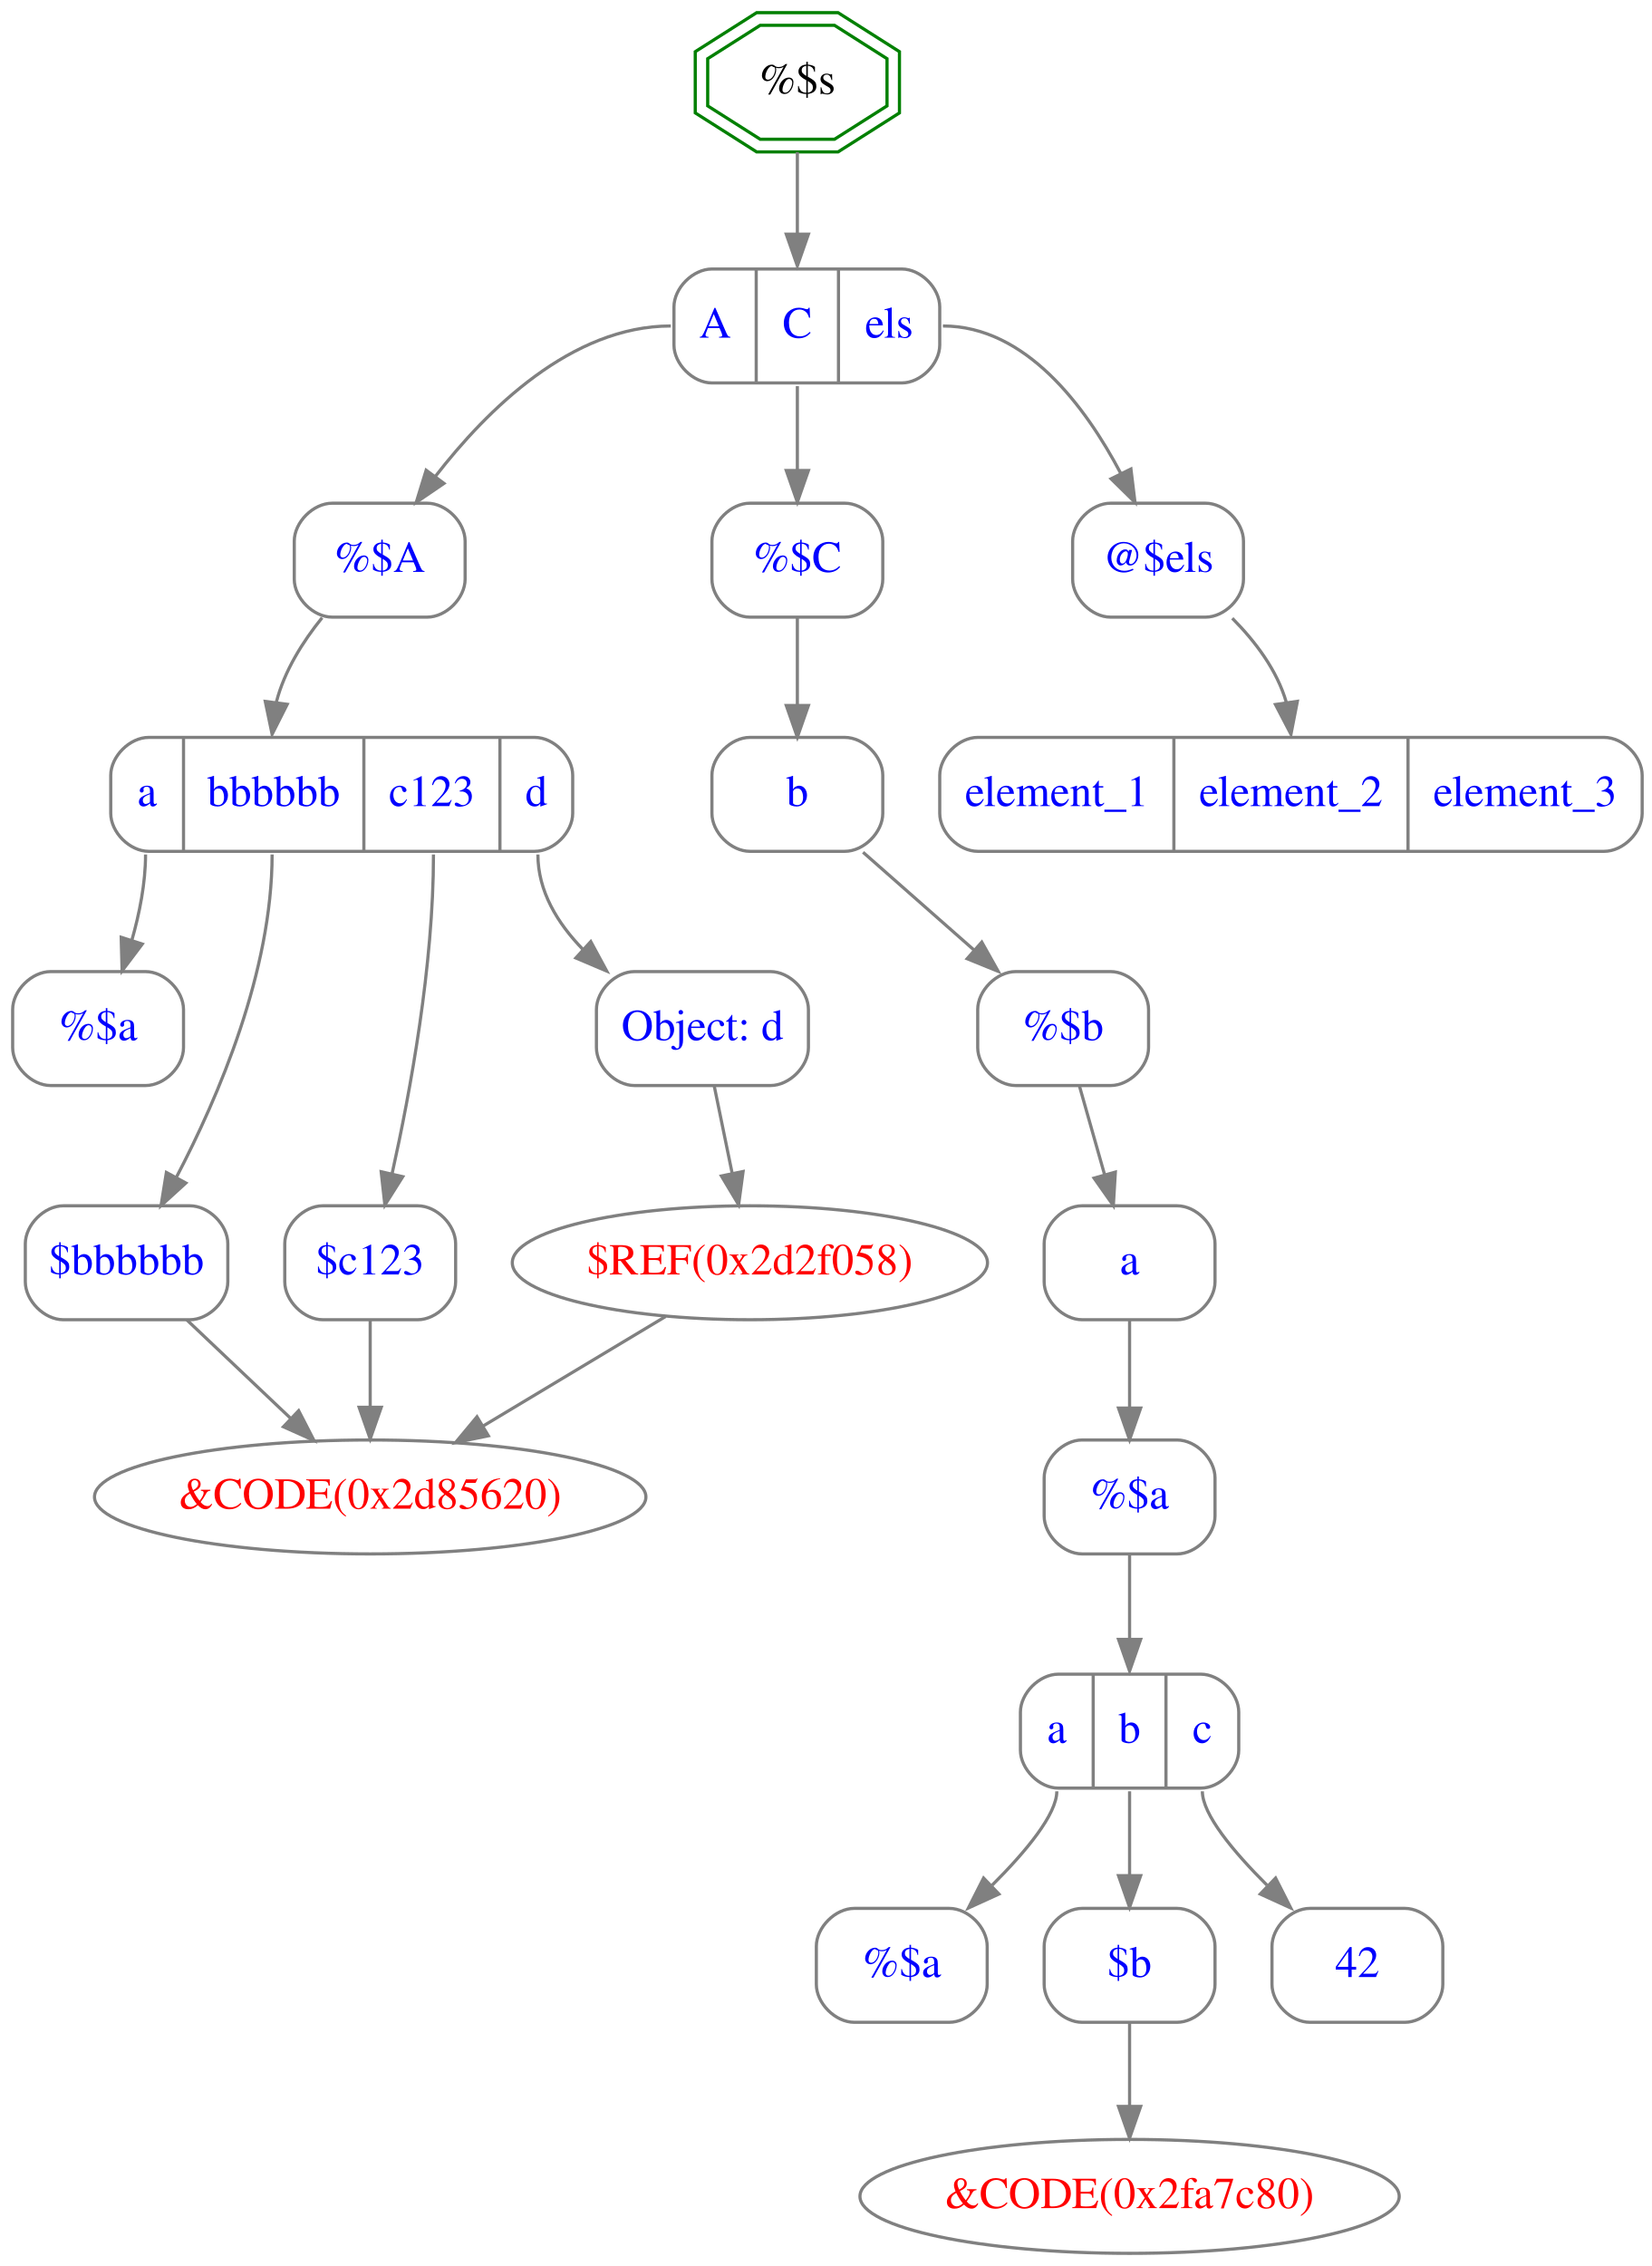
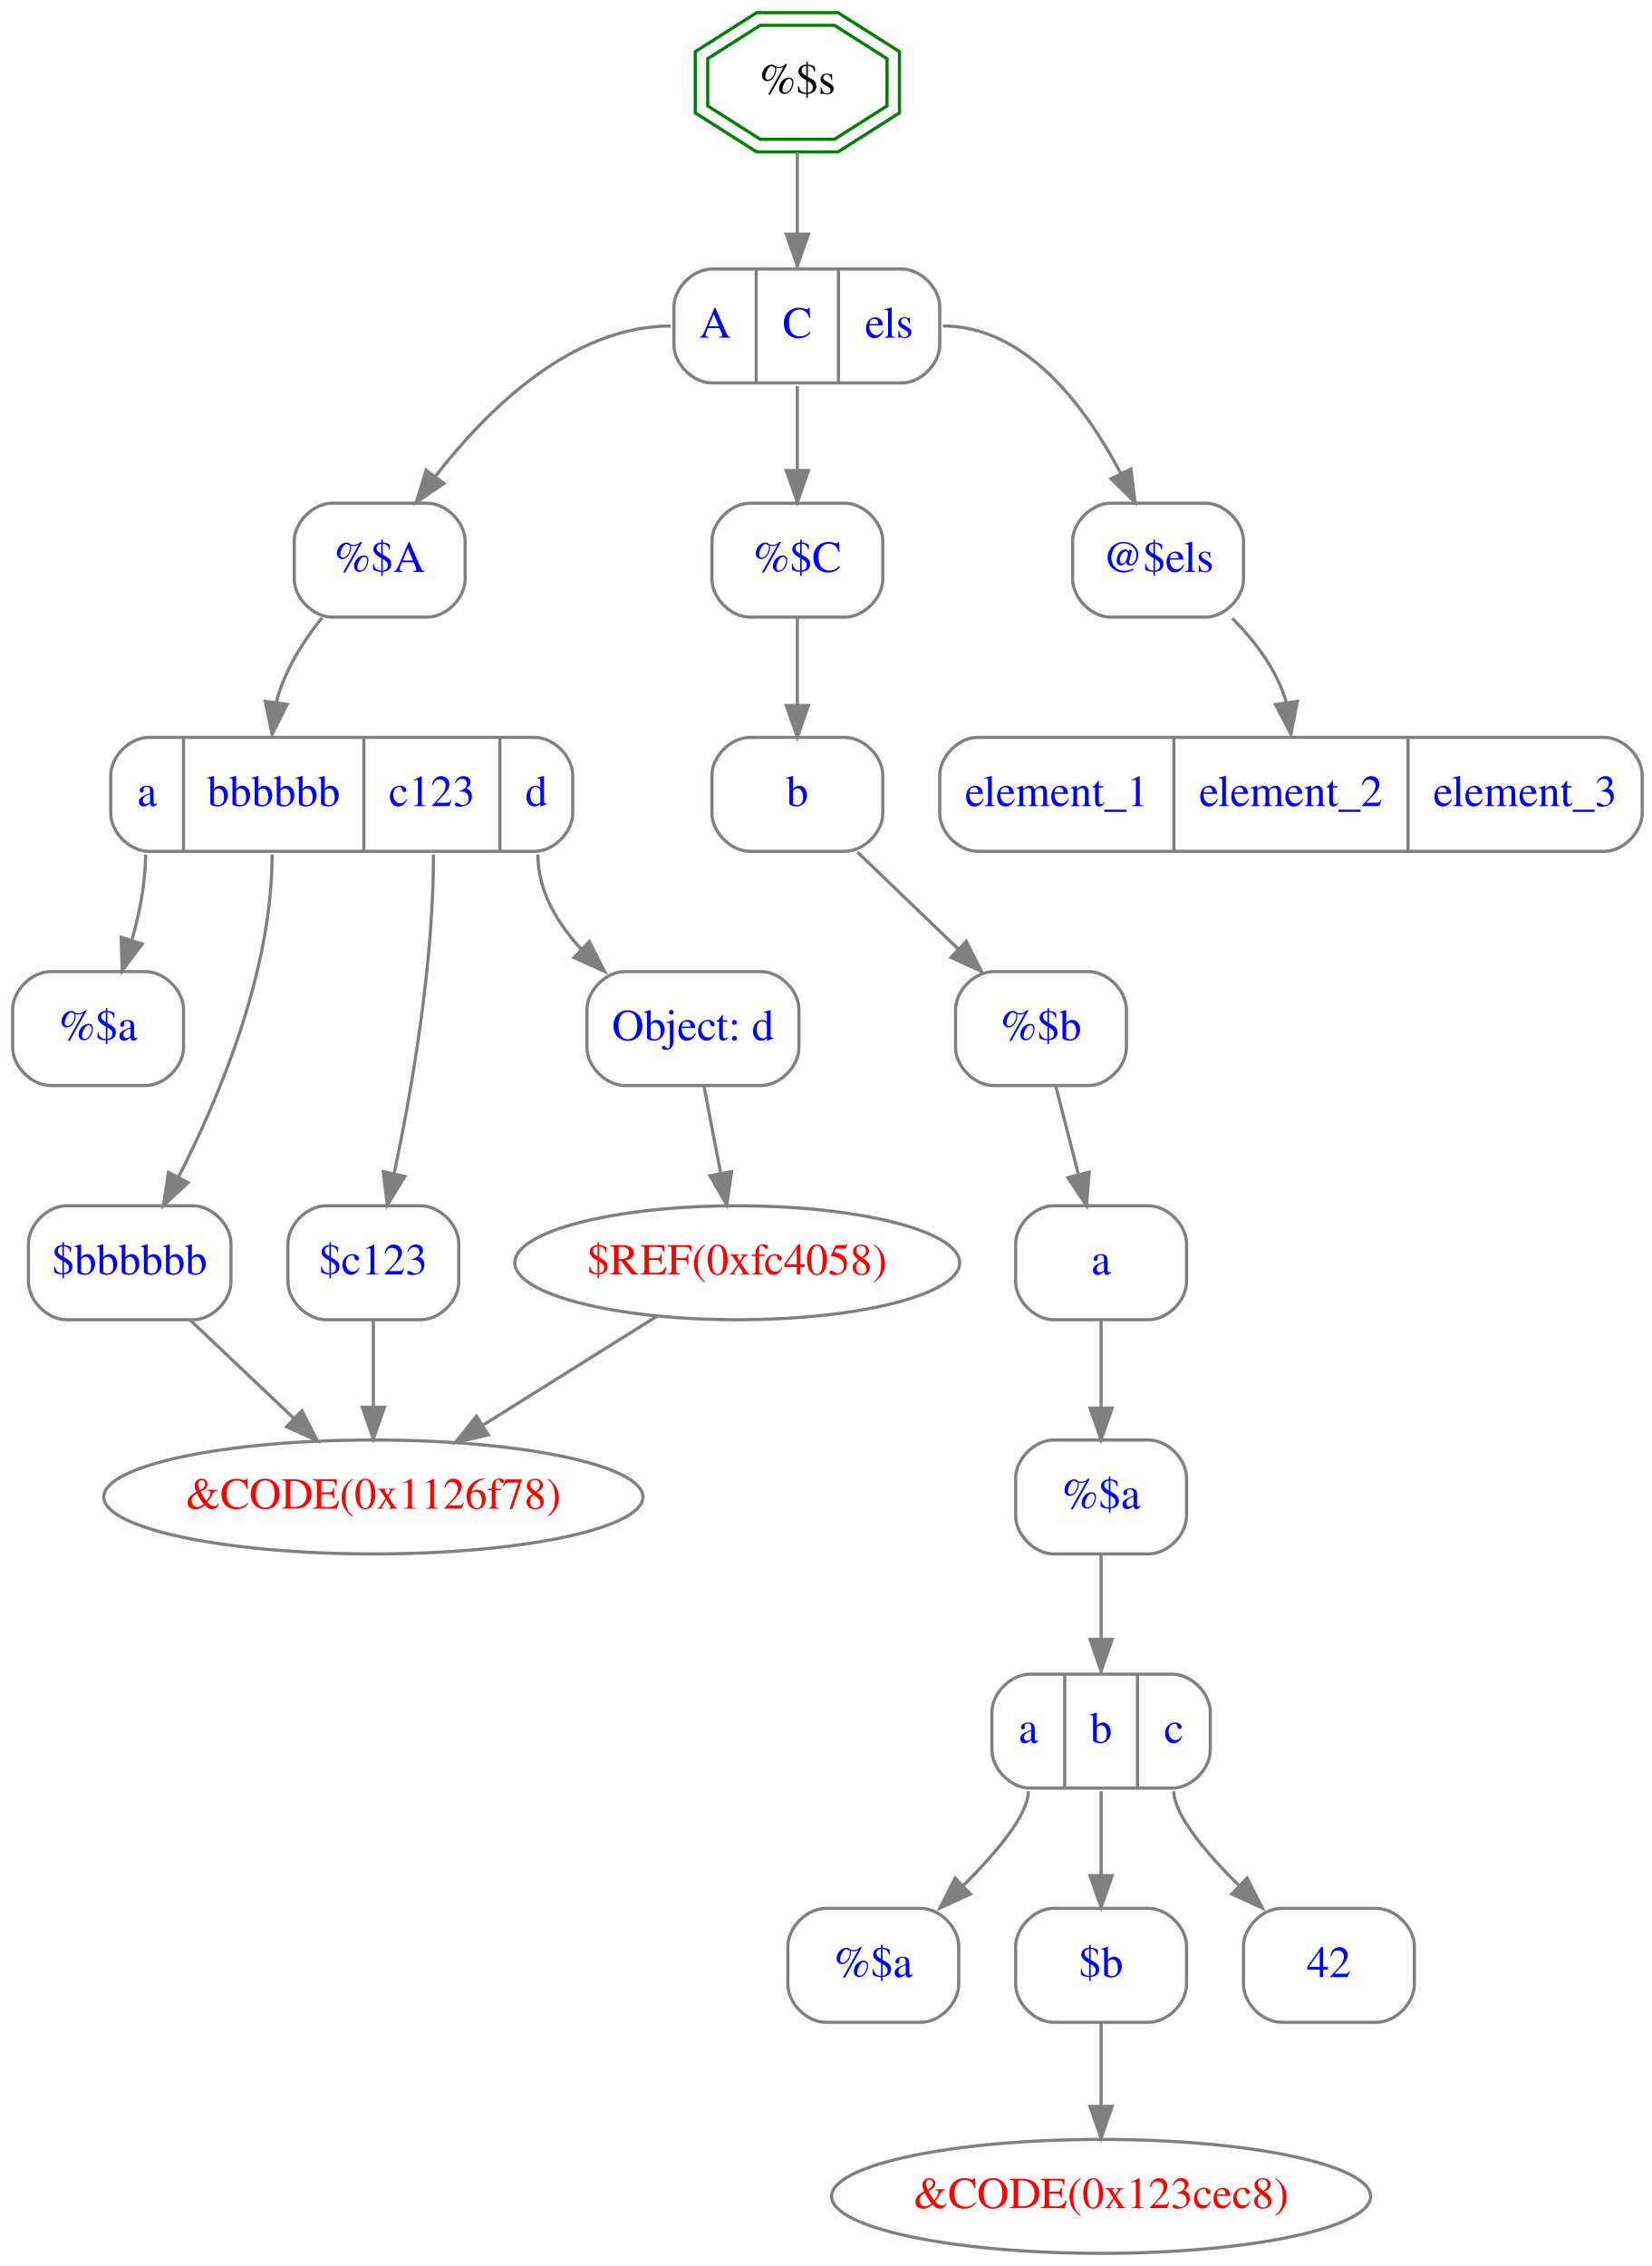
<svg xmlns="http://www.w3.org/2000/svg" width="522pt" height="716pt" viewBox="0.00 0.00 522.00 716.00">
  <g id="graph0" class="graph" transform="scale(1 1) rotate(0) translate(4 712)">
    <polygon fill="white" stroke="white" points="-4,5 -4,-712 519,-712 519,5 -4,5" />
    <g id="node1" class="node">
      <polygon fill="none" stroke="green" points="276.338,-678.544 276.338,-693.456 259.738,-704 236.262,-704 219.662,-693.456 219.662,-678.544 236.262,-668 259.738,-668 276.338,-678.544" />
      <polygon fill="none" stroke="green" points="280.268,-676.325 280.268,-695.675 260.863,-708 235.137,-708 215.732,-695.675 215.732,-676.325 235.137,-664 260.863,-664 280.268,-676.325" />
      <text text-anchor="middle" x="248" y="-682.3" font-family="Times,serif" font-size="14.00">%$s</text>
    </g>
    <g id="node2" class="node">
      <path fill="none" stroke="grey" d="M221,-591C221,-591 281,-591 281,-591 287,-591 293,-597 293,-603 293,-603 293,-615 293,-615 293,-621 287,-627 281,-627 281,-627 221,-627 221,-627 215,-627 209,-621 209,-615 209,-615 209,-603 209,-603 209,-597 215,-591 221,-591" />
      <text text-anchor="middle" x="222" y="-605.3" font-family="Times,serif" font-size="14.00" fill="blue">A</text>
      <polyline fill="none" stroke="grey" points="235,-591 235,-627 " />
      <text text-anchor="middle" x="248" y="-605.3" font-family="Times,serif" font-size="14.00" fill="blue">C</text>
      <polyline fill="none" stroke="grey" points="261,-591 261,-627 " />
      <text text-anchor="middle" x="277" y="-605.3" font-family="Times,serif" font-size="14.00" fill="blue">els</text>
    </g>
    <g id="edge1" class="edge">
      <path fill="none" stroke="grey" d="M248,-663.886C248,-656.163 248,-647.138 248,-638.263" />
      <polygon fill="grey" stroke="grey" points="251.5,-638 248,-628 244.5,-638 251.5,-638" />
    </g>
    <g id="node3" class="node">
      <path fill="none" stroke="grey" d="M101,-517C101,-517 131,-517 131,-517 137,-517 143,-523 143,-529 143,-529 143,-541 143,-541 143,-547 137,-553 131,-553 131,-553 101,-553 101,-553 95,-553 89,-547 89,-541 89,-541 89,-529 89,-529 89,-523 95,-517 101,-517" />
      <text text-anchor="middle" x="116" y="-531.3" font-family="Times,serif" font-size="14.00" fill="blue">%$A</text>
    </g>
    <g id="edge2" class="edge">
      <path fill="none" stroke="grey" d="M208,-609C176.694,-609 149.997,-582.662 133.552,-561.412" />
      <polygon fill="grey" stroke="grey" points="136.314,-559.259 127.559,-553.292 130.682,-563.416 136.314,-559.259" />
    </g>
    <g id="node11" class="node">
      <path fill="none" stroke="grey" d="M233,-517C233,-517 263,-517 263,-517 269,-517 275,-523 275,-529 275,-529 275,-541 275,-541 275,-547 269,-553 263,-553 263,-553 233,-553 233,-553 227,-553 221,-547 221,-541 221,-541 221,-529 221,-529 221,-523 227,-517 233,-517" />
      <text text-anchor="middle" x="248" y="-531.3" font-family="Times,serif" font-size="14.00" fill="blue">%$C</text>
    </g>
    <g id="edge12" class="edge">
      <path fill="none" stroke="grey" d="M248,-590C248,-581.406 248,-572.057 248,-563.546" />
      <polygon fill="grey" stroke="grey" points="251.5,-563.333 248,-553.333 244.5,-563.333 251.5,-563.333" />
    </g>
    <g id="node21" class="node">
      <path fill="none" stroke="grey" d="M347,-517C347,-517 377,-517 377,-517 383,-517 389,-523 389,-529 389,-529 389,-541 389,-541 389,-547 383,-553 377,-553 377,-553 347,-553 347,-553 341,-553 335,-547 335,-541 335,-541 335,-529 335,-529 335,-523 341,-517 347,-517" />
      <text text-anchor="middle" x="362" y="-531.3" font-family="Times,serif" font-size="14.00" fill="blue">@$els</text>
    </g>
    <g id="edge22" class="edge">
      <path fill="none" stroke="grey" d="M294,-609C320.176,-609 339.025,-583.586 350.146,-562.545" />
      <polygon fill="grey" stroke="grey" points="353.425,-563.809 354.71,-553.292 347.147,-560.712 353.425,-563.809" />
    </g>
    <g id="node4" class="node">
      <path fill="none" stroke="grey" d="M43,-443C43,-443 165,-443 165,-443 171,-443 177,-449 177,-455 177,-455 177,-467 177,-467 177,-473 171,-479 165,-479 165,-479 43,-479 43,-479 37,-479 31,-473 31,-467 31,-467 31,-455 31,-455 31,-449 37,-443 43,-443" />
      <text text-anchor="middle" x="42.5" y="-457.3" font-family="Times,serif" font-size="14.00" fill="blue">a</text>
      <polyline fill="none" stroke="grey" points="54,-443 54,-479 " />
      <text text-anchor="middle" x="82.5" y="-457.3" font-family="Times,serif" font-size="14.00" fill="blue">bbbbbb</text>
      <polyline fill="none" stroke="grey" points="111,-443 111,-479 " />
      <text text-anchor="middle" x="132.5" y="-457.3" font-family="Times,serif" font-size="14.00" fill="blue">c123</text>
      <polyline fill="none" stroke="grey" points="154,-443 154,-479 " />
      <text text-anchor="middle" x="165.5" y="-457.3" font-family="Times,serif" font-size="14.00" fill="blue">d</text>
    </g>
    <g id="edge3" class="edge">
      <path fill="none" stroke="grey" d="M97.806,-516.825C91.743,-509.328 85.883,-500.066 83.333,-490.126" />
      <polygon fill="grey" stroke="grey" points="86.775,-489.458 82,-480 79.835,-490.371 86.775,-489.458" />
    </g>
    <g id="node5" class="node">
      <path fill="none" stroke="grey" d="M12,-369C12,-369 42,-369 42,-369 48,-369 54,-375 54,-381 54,-381 54,-393 54,-393 54,-399 48,-405 42,-405 42,-405 12,-405 12,-405 6,-405 0,-399 0,-393 0,-393 0,-381 0,-381 0,-375 6,-369 12,-369" />
      <text text-anchor="middle" x="27" y="-383.3" font-family="Times,serif" font-size="14.00" fill="blue">%$a</text>
    </g>
    <g id="edge4" class="edge">
      <path fill="none" stroke="grey" d="M42,-442C42,-432.966 40.093,-423.381 37.639,-414.788" />
      <polygon fill="grey" stroke="grey" points="40.968,-413.706 34.588,-405.247 34.3,-415.838 40.968,-413.706" />
    </g>
    <g id="node6" class="node">
-       <path fill="none" stroke="grey" d="M16,-295C16,-295 56,-295 56,-295 62,-295 68,-301 68,-307 68,-307 68,-319 68,-319 68,-325 62,-331 56,-331 56,-331 16,-331 16,-331 10,-331 4,-325 4,-319 4,-319 4,-307 4,-307 4,-301 10,-295 16,-295" />
-       <text text-anchor="middle" x="36" y="-309.3" font-family="Times,serif" font-size="14.00" fill="blue">$bbbbbb</text>
+       <path fill="none" stroke="grey" d="M17,-295C17,-295 57,-295 57,-295 63,-295 69,-301 69,-307 69,-307 69,-319 69,-319 69,-325 63,-331 57,-331 57,-331 17,-331 17,-331 11,-331 5,-325 5,-319 5,-319 5,-307 5,-307 5,-301 11,-295 17,-295" />
+       <text text-anchor="middle" x="37" y="-309.3" font-family="Times,serif" font-size="14.00" fill="blue">$bbbbbb</text>
    </g>
    <g id="edge5" class="edge">
-       <path fill="none" stroke="grey" d="M82,-442C82,-405.104 65.099,-365.539 51.785,-340.098" />
-       <polygon fill="grey" stroke="grey" points="54.739,-338.203 46.901,-331.074 48.583,-341.535 54.739,-338.203" />
+       <path fill="none" stroke="grey" d="M82,-442C82,-405.193 65.466,-365.61 52.442,-340.14" />
+       <polygon fill="grey" stroke="grey" points="55.433,-338.309 47.664,-331.104 49.245,-341.581 55.433,-338.309" />
    </g>
    <g id="node8" class="node">
-       <path fill="none" stroke="grey" d="M98,-295C98,-295 128,-295 128,-295 134,-295 140,-301 140,-307 140,-307 140,-319 140,-319 140,-325 134,-331 128,-331 128,-331 98,-331 98,-331 92,-331 86,-325 86,-319 86,-319 86,-307 86,-307 86,-301 92,-295 98,-295" />
-       <text text-anchor="middle" x="113" y="-309.3" font-family="Times,serif" font-size="14.00" fill="blue">$c123</text>
+       <path fill="none" stroke="grey" d="M99,-295C99,-295 129,-295 129,-295 135,-295 141,-301 141,-307 141,-307 141,-319 141,-319 141,-325 135,-331 129,-331 129,-331 99,-331 99,-331 93,-331 87,-325 87,-319 87,-319 87,-307 87,-307 87,-301 93,-295 99,-295" />
+       <text text-anchor="middle" x="114" y="-309.3" font-family="Times,serif" font-size="14.00" fill="blue">$c123</text>
    </g>
    <g id="edge7" class="edge">
-       <path fill="none" stroke="grey" d="M133,-442C133,-406.943 125.698,-367.152 119.918,-341.148" />
-       <polygon fill="grey" stroke="grey" points="123.29,-340.195 117.639,-331.234 116.468,-341.764 123.29,-340.195" />
+       <path fill="none" stroke="grey" d="M133,-442C133,-406.983 126.063,-367.184 120.572,-341.167" />
+       <polygon fill="grey" stroke="grey" points="123.959,-340.271 118.407,-331.247 117.12,-341.763 123.959,-340.271" />
    </g>
    <g id="node9" class="node">
-       <path fill="none" stroke="grey" d="M196.5,-369C196.5,-369 239.5,-369 239.5,-369 245.5,-369 251.5,-375 251.5,-381 251.5,-381 251.5,-393 251.5,-393 251.5,-399 245.5,-405 239.5,-405 239.5,-405 196.5,-405 196.5,-405 190.5,-405 184.5,-399 184.5,-393 184.5,-393 184.5,-381 184.5,-381 184.5,-375 190.5,-369 196.5,-369" />
-       <text text-anchor="middle" x="218" y="-383.3" font-family="Times,serif" font-size="14.00" fill="blue">Object: d</text>
+       <path fill="none" stroke="grey" d="M193.5,-369C193.5,-369 236.5,-369 236.5,-369 242.5,-369 248.5,-375 248.5,-381 248.5,-381 248.5,-393 248.5,-393 248.5,-399 242.5,-405 236.5,-405 236.5,-405 193.5,-405 193.5,-405 187.5,-405 181.5,-399 181.5,-393 181.5,-393 181.5,-381 181.5,-381 181.5,-375 187.5,-369 193.5,-369" />
+       <text text-anchor="middle" x="215" y="-383.3" font-family="Times,serif" font-size="14.00" fill="blue">Object: d</text>
    </g>
    <g id="edge9" class="edge">
-       <path fill="none" stroke="grey" d="M166,-442C166,-430.414 172.169,-420.284 180.257,-411.982" />
-       <polygon fill="grey" stroke="grey" points="182.708,-414.484 187.751,-405.166 177.998,-409.305 182.708,-414.484" />
+       <path fill="none" stroke="grey" d="M166,-442C166,-430.642 171.897,-420.545 179.6,-412.202" />
+       <polygon fill="grey" stroke="grey" points="182.268,-414.493 187.065,-405.046 177.424,-409.44 182.268,-414.493" />
    </g>
    <g id="node7" class="node">
-       <ellipse fill="none" stroke="grey" cx="113" cy="-239" rx="87.138" ry="18" />
-       <text text-anchor="middle" x="113" y="-235.3" font-family="Times,serif" font-size="14.00" fill="red">&amp;CODE(0x2d85620)</text>
+       <ellipse fill="none" stroke="grey" cx="114" cy="-239" rx="85.19" ry="18" />
+       <text text-anchor="middle" x="114" y="-235.3" font-family="Times,serif" font-size="14.00" fill="red">&amp;CODE(0x1126f78)</text>
    </g>
    <g id="edge6" class="edge">
-       <path fill="none" stroke="grey" d="M55.034,-294.955C64.925,-285.578 77.142,-273.995 87.806,-263.885" />
-       <polygon fill="grey" stroke="grey" points="90.392,-266.257 95.241,-256.836 85.576,-261.177 90.392,-266.257" />
+       <path fill="none" stroke="grey" d="M56.034,-294.955C65.925,-285.578 78.142,-273.995 88.806,-263.885" />
+       <polygon fill="grey" stroke="grey" points="91.392,-266.257 96.241,-256.836 86.576,-261.177 91.392,-266.257" />
    </g>
    <g id="edge8" class="edge">
-       <path fill="none" stroke="grey" d="M113,-294.955C113,-286.701 113,-276.738 113,-267.574" />
-       <polygon fill="grey" stroke="grey" points="116.5,-267.335 113,-257.335 109.5,-267.335 116.5,-267.335" />
+       <path fill="none" stroke="grey" d="M114,-294.955C114,-286.701 114,-276.738 114,-267.574" />
+       <polygon fill="grey" stroke="grey" points="117.5,-267.335 114,-257.335 110.5,-267.335 117.5,-267.335" />
    </g>
    <g id="node10" class="node">
-       <ellipse fill="none" stroke="grey" cx="233" cy="-313" rx="75.09" ry="18" />
-       <text text-anchor="middle" x="233" y="-309.3" font-family="Times,serif" font-size="14.00" fill="red">$REF(0x2d2f058)</text>
+       <ellipse fill="none" stroke="grey" cx="229" cy="-313" rx="70.291" ry="18" />
+       <text text-anchor="middle" x="229" y="-309.3" font-family="Times,serif" font-size="14.00" fill="red">$REF(0xfc4058)</text>
    </g>
    <g id="edge10" class="edge">
-       <path fill="none" stroke="grey" d="M221.708,-368.955C223.422,-360.611 225.496,-350.521 227.395,-341.276" />
-       <polygon fill="grey" stroke="grey" points="230.854,-341.835 229.438,-331.335 223.997,-340.426 230.854,-341.835" />
+       <path fill="none" stroke="grey" d="M218.461,-368.955C220.061,-360.611 221.996,-350.521 223.769,-341.276" />
+       <polygon fill="grey" stroke="grey" points="227.229,-341.815 225.676,-331.335 220.355,-340.496 227.229,-341.815" />
    </g>
    <g id="edge11" class="edge">
-       <path fill="none" stroke="grey" d="M206.368,-296.021C189.397,-285.838 167.204,-272.522 148.713,-261.428" />
-       <polygon fill="grey" stroke="grey" points="150.348,-258.327 139.972,-256.183 146.747,-264.33 150.348,-258.327" />
+       <path fill="none" stroke="grey" d="M203.763,-296.199C187.66,-286.118 166.566,-272.911 148.873,-261.834" />
+       <polygon fill="grey" stroke="grey" points="150.308,-258.603 139.975,-256.263 146.594,-264.536 150.308,-258.603" />
    </g>
    <g id="node12" class="node">
      <path fill="none" stroke="grey" d="M233,-443C233,-443 263,-443 263,-443 269,-443 275,-449 275,-455 275,-455 275,-467 275,-467 275,-473 269,-479 263,-479 263,-479 233,-479 233,-479 227,-479 221,-473 221,-467 221,-467 221,-455 221,-455 221,-449 227,-443 233,-443" />
      <text text-anchor="middle" x="248" y="-457.3" font-family="Times,serif" font-size="14.00" fill="blue">b</text>
    </g>
    <g id="edge13" class="edge">
      <path fill="none" stroke="grey" d="M248,-516.708C248,-508.464 248,-498.538 248,-489.362" />
      <polygon fill="grey" stroke="grey" points="251.5,-489.082 248,-479.082 244.5,-489.082 251.5,-489.082" />
    </g>
    <g id="node13" class="node">
-       <path fill="none" stroke="grey" d="M317,-369C317,-369 347,-369 347,-369 353,-369 359,-375 359,-381 359,-381 359,-393 359,-393 359,-399 353,-405 347,-405 347,-405 317,-405 317,-405 311,-405 305,-399 305,-393 305,-393 305,-381 305,-381 305,-375 311,-369 317,-369" />
-       <text text-anchor="middle" x="332" y="-383.3" font-family="Times,serif" font-size="14.00" fill="blue">%$b</text>
+       <path fill="none" stroke="grey" d="M310,-369C310,-369 340,-369 340,-369 346,-369 352,-375 352,-381 352,-381 352,-393 352,-393 352,-399 346,-405 340,-405 340,-405 310,-405 310,-405 304,-405 298,-399 298,-393 298,-393 298,-381 298,-381 298,-375 304,-369 310,-369" />
+       <text text-anchor="middle" x="325" y="-383.3" font-family="Times,serif" font-size="14.00" fill="blue">%$b</text>
    </g>
    <g id="edge14" class="edge">
-       <path fill="none" stroke="grey" d="M268.764,-442.708C279.343,-433.388 292.362,-421.92 303.831,-411.816" />
-       <polygon fill="grey" stroke="grey" points="306.285,-414.318 311.475,-405.082 301.658,-409.066 306.285,-414.318" />
+       <path fill="none" stroke="grey" d="M267.034,-442.708C276.638,-433.478 288.435,-422.14 298.875,-412.107" />
+       <polygon fill="grey" stroke="grey" points="301.4,-414.535 306.185,-405.082 296.55,-409.487 301.4,-414.535" />
    </g>
    <g id="node14" class="node">
-       <path fill="none" stroke="grey" d="M338,-295C338,-295 368,-295 368,-295 374,-295 380,-301 380,-307 380,-307 380,-319 380,-319 380,-325 374,-331 368,-331 368,-331 338,-331 338,-331 332,-331 326,-325 326,-319 326,-319 326,-307 326,-307 326,-301 332,-295 338,-295" />
-       <text text-anchor="middle" x="353" y="-309.3" font-family="Times,serif" font-size="14.00" fill="blue">a</text>
+       <path fill="none" stroke="grey" d="M329,-295C329,-295 359,-295 359,-295 365,-295 371,-301 371,-307 371,-307 371,-319 371,-319 371,-325 365,-331 359,-331 359,-331 329,-331 329,-331 323,-331 317,-325 317,-319 317,-319 317,-307 317,-307 317,-301 323,-295 329,-295" />
+       <text text-anchor="middle" x="344" y="-309.3" font-family="Times,serif" font-size="14.00" fill="blue">a</text>
    </g>
    <g id="edge15" class="edge">
-       <path fill="none" stroke="grey" d="M337.191,-368.708C339.581,-360.284 342.47,-350.105 345.121,-340.765" />
-       <polygon fill="grey" stroke="grey" points="348.506,-341.657 347.869,-331.082 341.772,-339.746 348.506,-341.657" />
+       <path fill="none" stroke="grey" d="M329.697,-368.708C331.836,-360.374 334.417,-350.322 336.795,-341.063" />
+       <polygon fill="grey" stroke="grey" points="340.26,-341.638 339.357,-331.082 333.48,-339.897 340.26,-341.638" />
    </g>
    <g id="node15" class="node">
-       <path fill="none" stroke="grey" d="M338,-221C338,-221 368,-221 368,-221 374,-221 380,-227 380,-233 380,-233 380,-245 380,-245 380,-251 374,-257 368,-257 368,-257 338,-257 338,-257 332,-257 326,-251 326,-245 326,-245 326,-233 326,-233 326,-227 332,-221 338,-221" />
-       <text text-anchor="middle" x="353" y="-235.3" font-family="Times,serif" font-size="14.00" fill="blue">%$a</text>
+       <path fill="none" stroke="grey" d="M329,-221C329,-221 359,-221 359,-221 365,-221 371,-227 371,-233 371,-233 371,-245 371,-245 371,-251 365,-257 359,-257 359,-257 329,-257 329,-257 323,-257 317,-251 317,-245 317,-245 317,-233 317,-233 317,-227 323,-221 329,-221" />
+       <text text-anchor="middle" x="344" y="-235.3" font-family="Times,serif" font-size="14.00" fill="blue">%$a</text>
    </g>
    <g id="edge16" class="edge">
-       <path fill="none" stroke="grey" d="M353,-294.708C353,-286.464 353,-276.538 353,-267.362" />
-       <polygon fill="grey" stroke="grey" points="356.5,-267.082 353,-257.082 349.5,-267.082 356.5,-267.082" />
+       <path fill="none" stroke="grey" d="M344,-294.708C344,-286.464 344,-276.538 344,-267.362" />
+       <polygon fill="grey" stroke="grey" points="347.5,-267.082 344,-257.082 340.5,-267.082 347.5,-267.082" />
    </g>
    <g id="node16" class="node">
-       <path fill="none" stroke="grey" d="M330.5,-147C330.5,-147 375.5,-147 375.5,-147 381.5,-147 387.5,-153 387.5,-159 387.5,-159 387.5,-171 387.5,-171 387.5,-177 381.5,-183 375.5,-183 375.5,-183 330.5,-183 330.5,-183 324.5,-183 318.5,-177 318.5,-171 318.5,-171 318.5,-159 318.5,-159 318.5,-153 324.5,-147 330.5,-147" />
-       <text text-anchor="middle" x="330" y="-161.3" font-family="Times,serif" font-size="14.00" fill="blue">a</text>
-       <polyline fill="none" stroke="grey" points="341.5,-147 341.5,-183 " />
-       <text text-anchor="middle" x="353" y="-161.3" font-family="Times,serif" font-size="14.00" fill="blue">b</text>
-       <polyline fill="none" stroke="grey" points="364.5,-147 364.5,-183 " />
-       <text text-anchor="middle" x="376" y="-161.3" font-family="Times,serif" font-size="14.00" fill="blue">c</text>
+       <path fill="none" stroke="grey" d="M321.5,-147C321.5,-147 366.5,-147 366.5,-147 372.5,-147 378.5,-153 378.5,-159 378.5,-159 378.5,-171 378.5,-171 378.5,-177 372.5,-183 366.5,-183 366.5,-183 321.5,-183 321.5,-183 315.5,-183 309.5,-177 309.5,-171 309.5,-171 309.5,-159 309.5,-159 309.5,-153 315.5,-147 321.5,-147" />
+       <text text-anchor="middle" x="321" y="-161.3" font-family="Times,serif" font-size="14.00" fill="blue">a</text>
+       <polyline fill="none" stroke="grey" points="332.5,-147 332.5,-183 " />
+       <text text-anchor="middle" x="344" y="-161.3" font-family="Times,serif" font-size="14.00" fill="blue">b</text>
+       <polyline fill="none" stroke="grey" points="355.5,-147 355.5,-183 " />
+       <text text-anchor="middle" x="367" y="-161.3" font-family="Times,serif" font-size="14.00" fill="blue">c</text>
    </g>
    <g id="edge17" class="edge">
-       <path fill="none" stroke="grey" d="M353,-220.667C353,-212.896 353,-203.513 353,-194.275" />
-       <polygon fill="grey" stroke="grey" points="356.5,-194 353,-184 349.5,-194 356.5,-194" />
+       <path fill="none" stroke="grey" d="M344,-220.667C344,-212.896 344,-203.513 344,-194.275" />
+       <polygon fill="grey" stroke="grey" points="347.5,-194 344,-184 340.5,-194 347.5,-194" />
    </g>
    <g id="node17" class="node">
-       <path fill="none" stroke="grey" d="M266,-73C266,-73 296,-73 296,-73 302,-73 308,-79 308,-85 308,-85 308,-97 308,-97 308,-103 302,-109 296,-109 296,-109 266,-109 266,-109 260,-109 254,-103 254,-97 254,-97 254,-85 254,-85 254,-79 260,-73 266,-73" />
-       <text text-anchor="middle" x="281" y="-87.3" font-family="Times,serif" font-size="14.00" fill="blue">%$a</text>
+       <path fill="none" stroke="grey" d="M257,-73C257,-73 287,-73 287,-73 293,-73 299,-79 299,-85 299,-85 299,-97 299,-97 299,-103 293,-109 287,-109 287,-109 257,-109 257,-109 251,-109 245,-103 245,-97 245,-97 245,-85 245,-85 245,-79 251,-73 257,-73" />
+       <text text-anchor="middle" x="272" y="-87.3" font-family="Times,serif" font-size="14.00" fill="blue">%$a</text>
    </g>
    <g id="edge18" class="edge">
-       <path fill="none" stroke="grey" d="M330,-146C330,-138.727 320.326,-127.058 309.574,-116.336" />
-       <polygon fill="grey" stroke="grey" points="311.704,-113.528 302.065,-109.13 306.857,-118.579 311.704,-113.528" />
+       <path fill="none" stroke="grey" d="M321,-146C321,-138.727 311.326,-127.058 300.574,-116.336" />
+       <polygon fill="grey" stroke="grey" points="302.704,-113.528 293.065,-109.13 297.857,-118.579 302.704,-113.528" />
    </g>
    <g id="node18" class="node">
-       <path fill="none" stroke="grey" d="M338,-73C338,-73 368,-73 368,-73 374,-73 380,-79 380,-85 380,-85 380,-97 380,-97 380,-103 374,-109 368,-109 368,-109 338,-109 338,-109 332,-109 326,-103 326,-97 326,-97 326,-85 326,-85 326,-79 332,-73 338,-73" />
-       <text text-anchor="middle" x="353" y="-87.3" font-family="Times,serif" font-size="14.00" fill="blue">$b</text>
+       <path fill="none" stroke="grey" d="M329,-73C329,-73 359,-73 359,-73 365,-73 371,-79 371,-85 371,-85 371,-97 371,-97 371,-103 365,-109 359,-109 359,-109 329,-109 329,-109 323,-109 317,-103 317,-97 317,-97 317,-85 317,-85 317,-79 323,-73 329,-73" />
+       <text text-anchor="middle" x="344" y="-87.3" font-family="Times,serif" font-size="14.00" fill="blue">$b</text>
    </g>
    <g id="edge19" class="edge">
-       <path fill="none" stroke="grey" d="M353,-146C353,-137.406 353,-128.057 353,-119.546" />
-       <polygon fill="grey" stroke="grey" points="356.5,-119.333 353,-109.333 349.5,-119.333 356.5,-119.333" />
+       <path fill="none" stroke="grey" d="M344,-146C344,-137.406 344,-128.057 344,-119.546" />
+       <polygon fill="grey" stroke="grey" points="347.5,-119.333 344,-109.333 340.5,-119.333 347.5,-119.333" />
    </g>
    <g id="node20" class="node">
-       <path fill="none" stroke="grey" d="M410,-73C410,-73 440,-73 440,-73 446,-73 452,-79 452,-85 452,-85 452,-97 452,-97 452,-103 446,-109 440,-109 440,-109 410,-109 410,-109 404,-109 398,-103 398,-97 398,-97 398,-85 398,-85 398,-79 404,-73 410,-73" />
-       <text text-anchor="middle" x="425" y="-87.3" font-family="Times,serif" font-size="14.00" fill="blue">42</text>
+       <path fill="none" stroke="grey" d="M401,-73C401,-73 431,-73 431,-73 437,-73 443,-79 443,-85 443,-85 443,-97 443,-97 443,-103 437,-109 431,-109 431,-109 401,-109 401,-109 395,-109 389,-103 389,-97 389,-97 389,-85 389,-85 389,-79 395,-73 401,-73" />
+       <text text-anchor="middle" x="416" y="-87.3" font-family="Times,serif" font-size="14.00" fill="blue">42</text>
    </g>
    <g id="edge21" class="edge">
-       <path fill="none" stroke="grey" d="M376,-146C376,-138.727 385.674,-127.058 396.426,-116.336" />
-       <polygon fill="grey" stroke="grey" points="399.143,-118.579 403.935,-109.13 394.296,-113.528 399.143,-118.579" />
+       <path fill="none" stroke="grey" d="M367,-146C367,-138.727 376.674,-127.058 387.426,-116.336" />
+       <polygon fill="grey" stroke="grey" points="390.143,-118.579 394.935,-109.13 385.296,-113.528 390.143,-118.579" />
    </g>
    <g id="node19" class="node">
-       <ellipse fill="none" stroke="grey" cx="353" cy="-18" rx="85.214" ry="18" />
-       <text text-anchor="middle" x="353" y="-14.3" font-family="Times,serif" font-size="14.00" fill="red">&amp;CODE(0x2fa7c80)</text>
+       <ellipse fill="none" stroke="grey" cx="344" cy="-18" rx="85.19" ry="18" />
+       <text text-anchor="middle" x="344" y="-14.3" font-family="Times,serif" font-size="14.00" fill="red">&amp;CODE(0x123cec8)</text>
    </g>
    <g id="edge20" class="edge">
-       <path fill="none" stroke="grey" d="M353,-72.831C353,-64.894 353,-55.41 353,-46.629" />
-       <polygon fill="grey" stroke="grey" points="356.5,-46.418 353,-36.418 349.5,-46.418 356.5,-46.418" />
+       <path fill="none" stroke="grey" d="M344,-72.831C344,-64.894 344,-55.41 344,-46.629" />
+       <polygon fill="grey" stroke="grey" points="347.5,-46.418 344,-36.418 340.5,-46.418 347.5,-46.418" />
    </g>
    <g id="node22" class="node">
      <path fill="none" stroke="grey" d="M305,-443C305,-443 503,-443 503,-443 509,-443 515,-449 515,-455 515,-455 515,-467 515,-467 515,-473 509,-479 503,-479 503,-479 305,-479 305,-479 299,-479 293,-473 293,-467 293,-467 293,-455 293,-455 293,-449 299,-443 305,-443" />
      <text text-anchor="middle" x="330" y="-457.3" font-family="Times,serif" font-size="14.00" fill="blue">element_1</text>
      <polyline fill="none" stroke="grey" points="367,-443 367,-479 " />
      <text text-anchor="middle" x="404" y="-457.3" font-family="Times,serif" font-size="14.00" fill="blue">element_2</text>
      <polyline fill="none" stroke="grey" points="441,-443 441,-479 " />
      <text text-anchor="middle" x="478" y="-457.3" font-family="Times,serif" font-size="14.00" fill="blue">element_3</text>
    </g>
    <g id="edge23" class="edge">
      <path fill="none" stroke="grey" d="M385.456,-516.643C392.747,-509.313 399.637,-500.191 402.547,-490.032" />
      <polygon fill="grey" stroke="grey" points="406.03,-490.399 404,-480 399.102,-489.395 406.03,-490.399" />
    </g>
  </g>
</svg>
